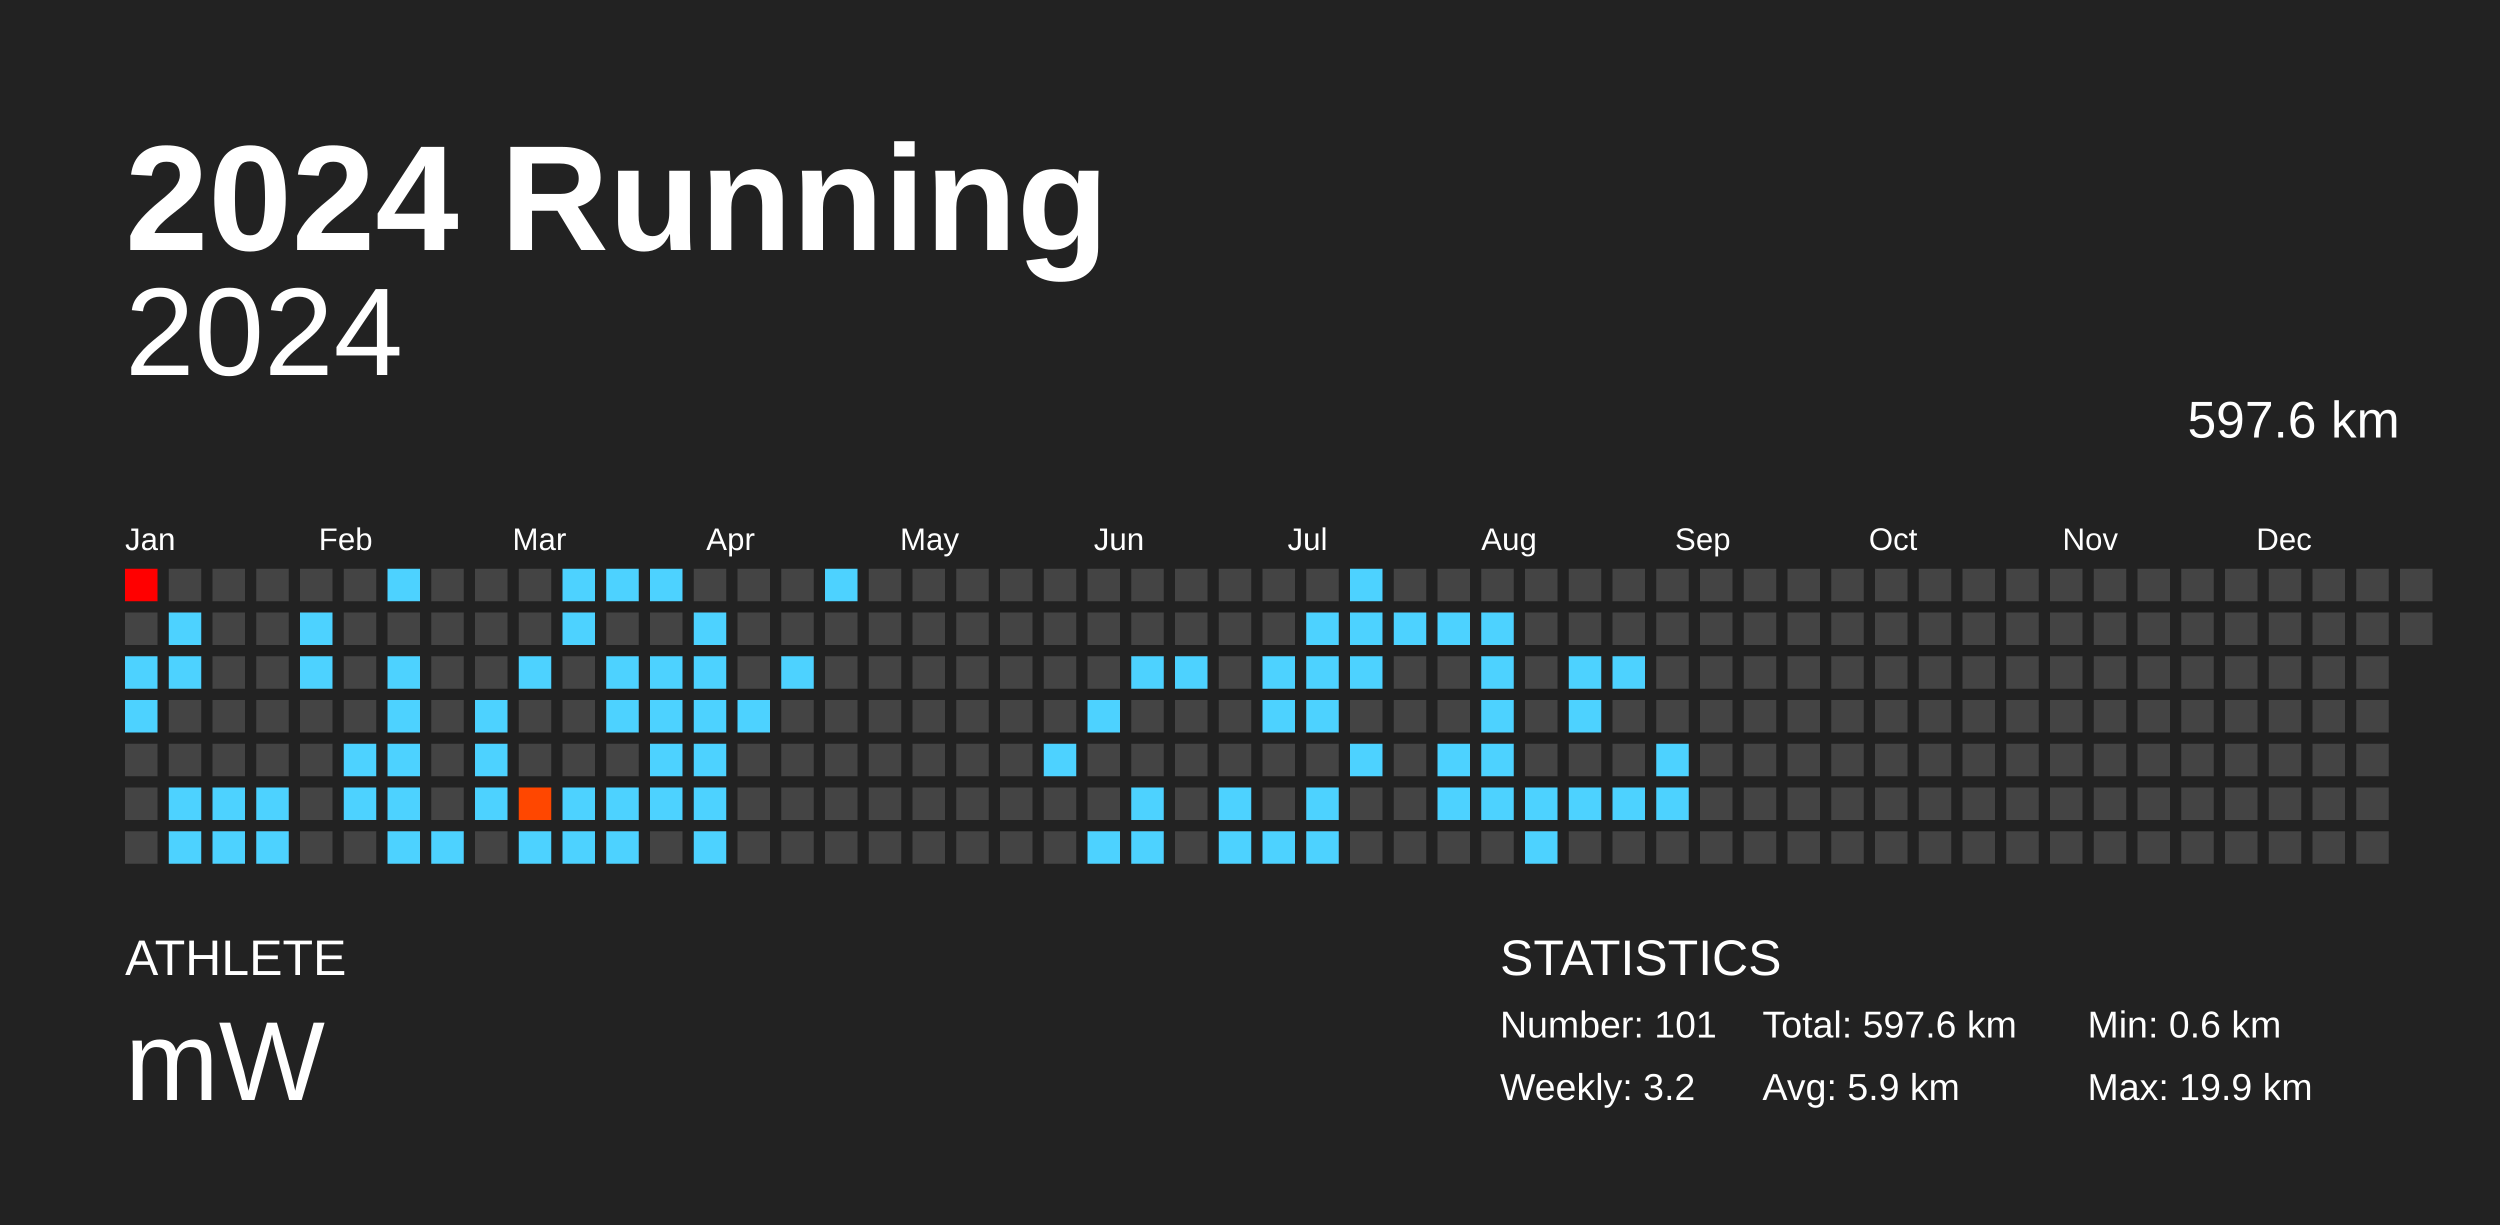
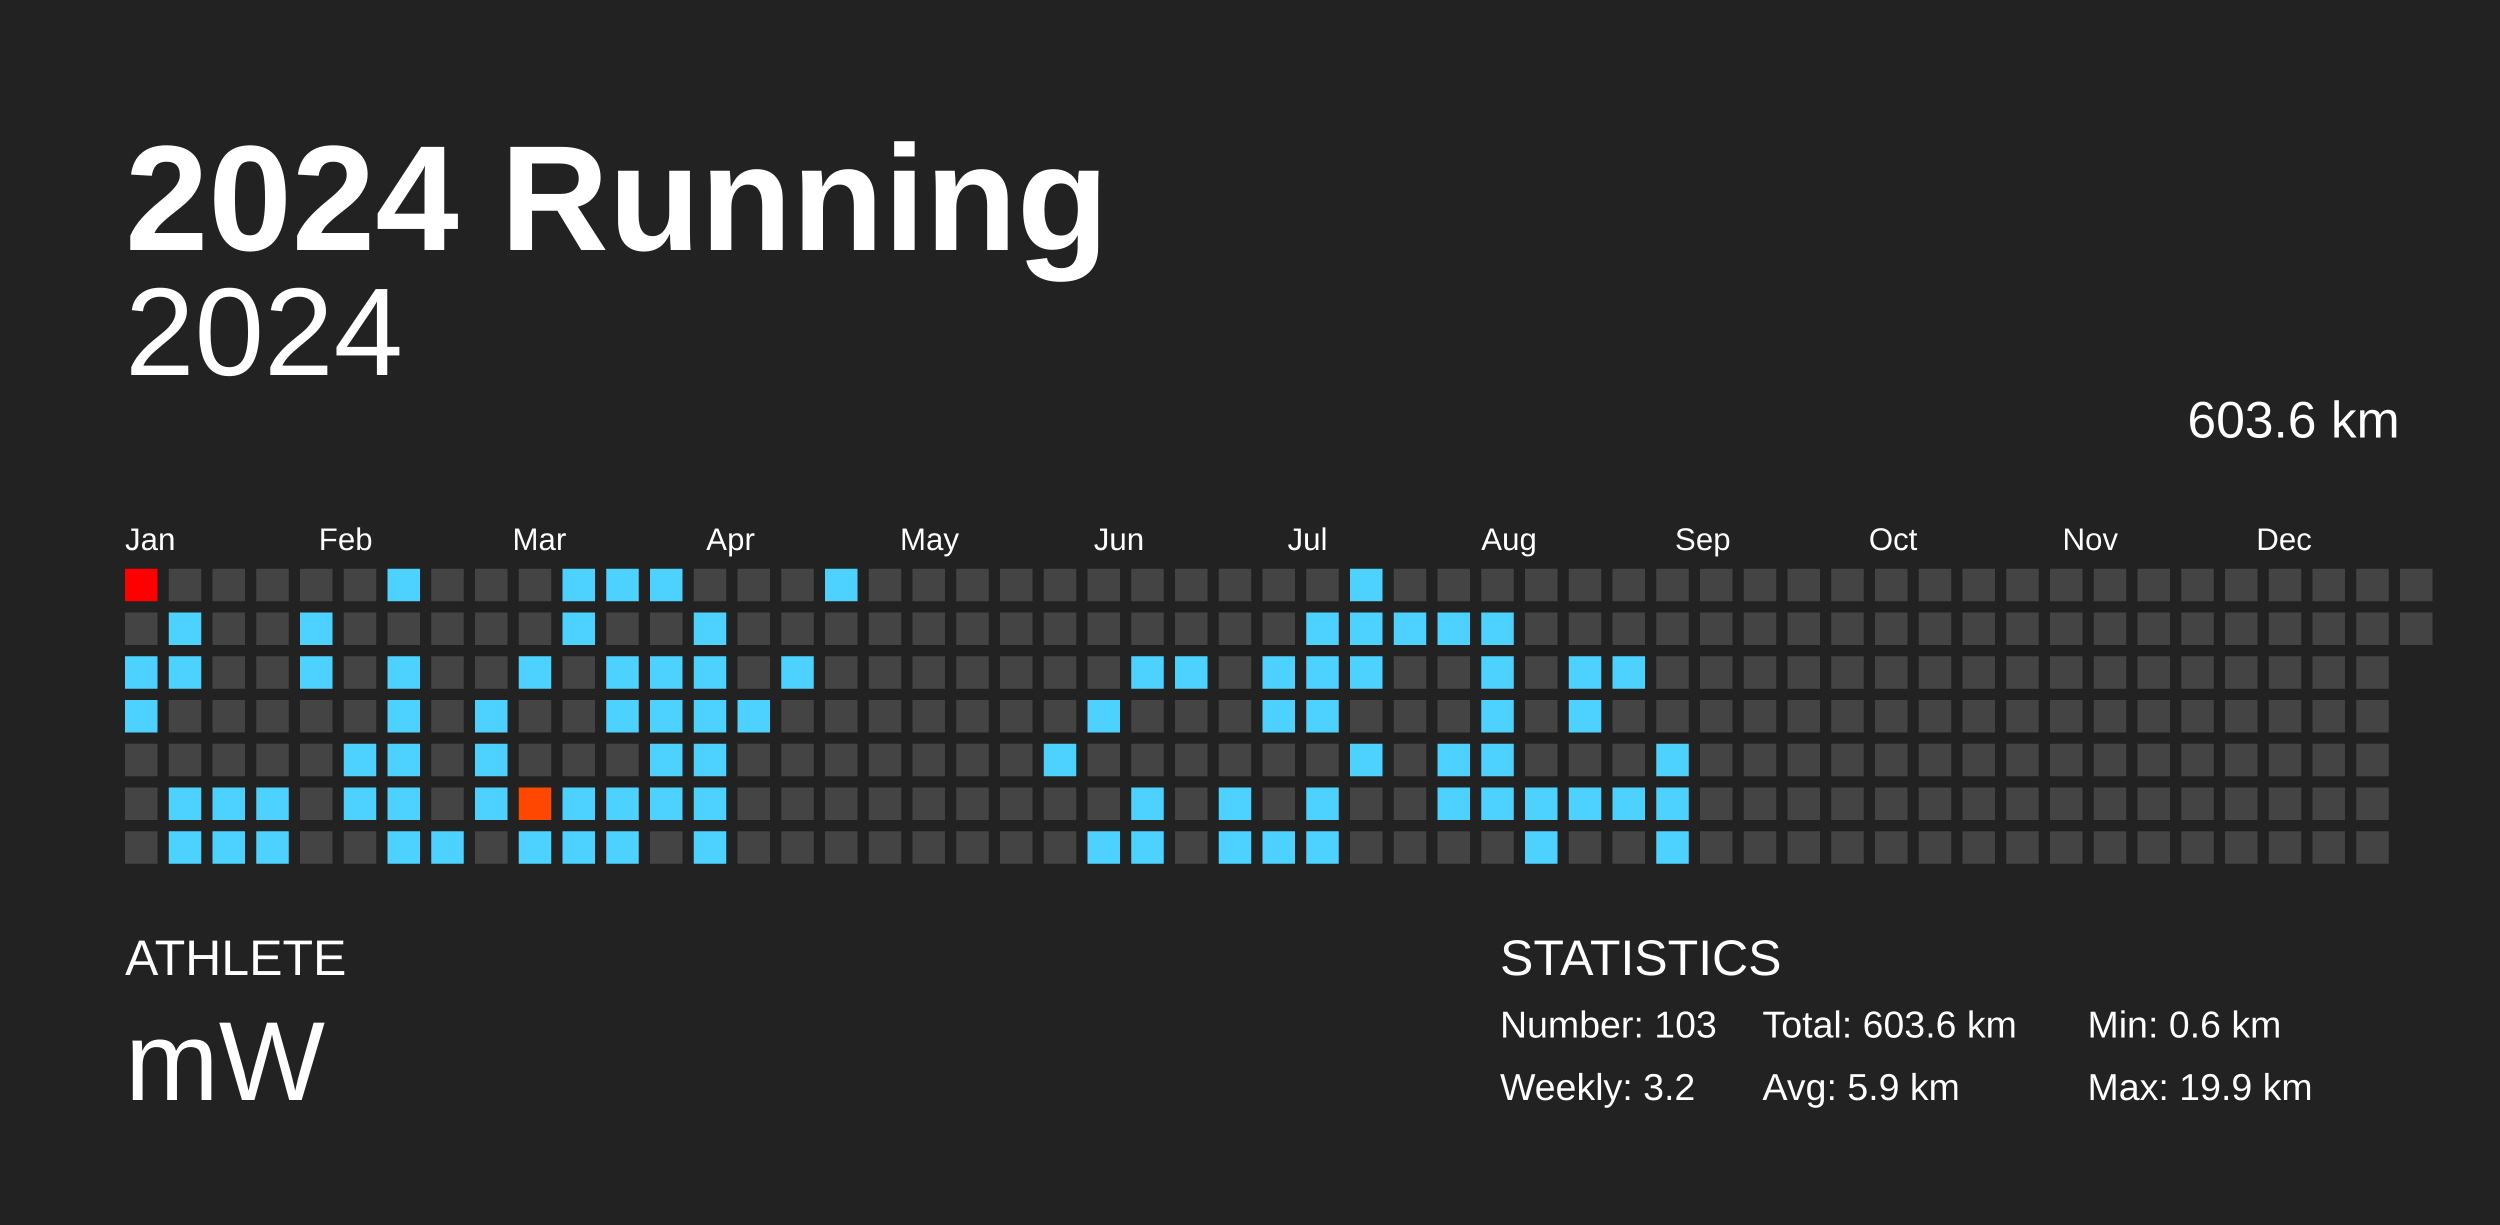
<svg xmlns="http://www.w3.org/2000/svg" baseProfile="full" height="98mm" version="1.1" viewBox="0,0,200,98" width="200mm">
  <defs />
  <rect fill="#222222" height="98" width="200" x="0" y="0" />
  <text fill="#FFFFFF" style="font-size:12px; font-family:Arial; font-weight:bold;" x="10" y="20">2024 Running</text>
  <text fill="#FFFFFF" style="font-size:4px; font-family:Arial" x="10" y="78">ATHLETE</text>
  <text fill="#FFFFFF" style="font-size:9px; font-family:Arial" x="10" y="88">mW</text>
  <text fill="#FFFFFF" style="font-size:4px; font-family:Arial" x="120" y="78">STATISTICS</text>
-   <text fill="#FFFFFF" style="font-size:3px; font-family:Arial" x="120" y="83">Number: 101</text>
+   <text fill="#FFFFFF" style="font-size:3px; font-family:Arial" x="120" y="83">Number: 103</text>
  <text fill="#FFFFFF" style="font-size:3px; font-family:Arial" x="120" y="88">Weekly: 3.2</text>
-   <text fill="#FFFFFF" style="font-size:3px; font-family:Arial" x="141" y="83">Total: 597.6 km</text>
+   <text fill="#FFFFFF" style="font-size:3px; font-family:Arial" x="141" y="83">Total: 603.6 km</text>
  <text fill="#FFFFFF" style="font-size:3px; font-family:Arial" x="141" y="88">Avg: 5.9 km</text>
  <text fill="#FFFFFF" style="font-size:3px; font-family:Arial" x="167" y="83">Min: 0.6 km</text>
  <text fill="#FFFFFF" style="font-size:3px; font-family:Arial" x="167" y="88">Max: 19.9 km</text>
  <text alignment-baseline="hanging" fill="#FFFFFF" style="font-size:10.0px; font-family:Arial;" x="10" y="30">2024</text>
-   <text alignment-baseline="hanging" fill="#FFFFFF" style="font-size:4.125px; font-family:Arial;" x="175" y="35">597.6 km</text>
+   <text alignment-baseline="hanging" fill="#FFFFFF" style="font-size:4.125px; font-family:Arial;" x="175" y="35">603.6 km</text>
  <text fill="#FFFFFF" style="font-size:2.5px; font-family:Arial" x="10.0" y="44">Jan</text>
  <text fill="#FFFFFF" style="font-size:2.5px; font-family:Arial" x="25.5" y="44">Feb</text>
  <text fill="#FFFFFF" style="font-size:2.5px; font-family:Arial" x="41.0" y="44">Mar</text>
  <text fill="#FFFFFF" style="font-size:2.5px; font-family:Arial" x="56.5" y="44">Apr</text>
  <text fill="#FFFFFF" style="font-size:2.5px; font-family:Arial" x="72.0" y="44">May</text>
  <text fill="#FFFFFF" style="font-size:2.5px; font-family:Arial" x="87.5" y="44">Jun</text>
  <text fill="#FFFFFF" style="font-size:2.5px; font-family:Arial" x="103.0" y="44">Jul</text>
  <text fill="#FFFFFF" style="font-size:2.5px; font-family:Arial" x="118.5" y="44">Aug</text>
  <text fill="#FFFFFF" style="font-size:2.5px; font-family:Arial" x="134.0" y="44">Sep</text>
  <text fill="#FFFFFF" style="font-size:2.5px; font-family:Arial" x="149.5" y="44">Oct</text>
  <text fill="#FFFFFF" style="font-size:2.5px; font-family:Arial" x="165.0" y="44">Nov</text>
  <text fill="#FFFFFF" style="font-size:2.5px; font-family:Arial" x="180.5" y="44">Dec</text>
  <rect fill="red" height="2.6" width="2.6" x="10.0" y="45.5" />
  <rect fill="#444444" height="2.6" width="2.6" x="10.0" y="49.0" />
  <rect fill="#4dd2ff" height="2.6" width="2.6" x="10.0" y="52.5" />
  <rect fill="#4dd2ff" height="2.6" width="2.6" x="10.0" y="56.0" />
  <rect fill="#444444" height="2.6" width="2.6" x="10.0" y="59.5" />
  <rect fill="#444444" height="2.6" width="2.6" x="10.0" y="63.0" />
  <rect fill="#444444" height="2.6" width="2.6" x="10.0" y="66.5" />
  <rect fill="#444444" height="2.6" width="2.6" x="13.5" y="45.5" />
  <rect fill="#4dd2ff" height="2.6" width="2.6" x="13.5" y="49.0" />
  <rect fill="#4dd2ff" height="2.6" width="2.6" x="13.5" y="52.5" />
  <rect fill="#444444" height="2.6" width="2.6" x="13.5" y="56.0" />
  <rect fill="#444444" height="2.6" width="2.6" x="13.5" y="59.5" />
  <rect fill="#4dd2ff" height="2.6" width="2.6" x="13.5" y="63.0" />
  <rect fill="#4dd2ff" height="2.6" width="2.6" x="13.5" y="66.5" />
  <rect fill="#444444" height="2.6" width="2.6" x="17.0" y="45.5" />
  <rect fill="#444444" height="2.6" width="2.6" x="17.0" y="49.0" />
  <rect fill="#444444" height="2.6" width="2.6" x="17.0" y="52.5" />
  <rect fill="#444444" height="2.6" width="2.6" x="17.0" y="56.0" />
  <rect fill="#444444" height="2.6" width="2.6" x="17.0" y="59.5" />
  <rect fill="#4dd2ff" height="2.6" width="2.6" x="17.0" y="63.0" />
  <rect fill="#4dd2ff" height="2.6" width="2.6" x="17.0" y="66.5" />
  <rect fill="#444444" height="2.6" width="2.6" x="20.5" y="45.5" />
  <rect fill="#444444" height="2.6" width="2.6" x="20.5" y="49.0" />
  <rect fill="#444444" height="2.6" width="2.6" x="20.5" y="52.5" />
  <rect fill="#444444" height="2.6" width="2.6" x="20.5" y="56.0" />
  <rect fill="#444444" height="2.6" width="2.6" x="20.5" y="59.5" />
  <rect fill="#4dd2ff" height="2.6" width="2.6" x="20.5" y="63.0" />
  <rect fill="#4dd2ff" height="2.6" width="2.6" x="20.5" y="66.5" />
  <rect fill="#444444" height="2.6" width="2.6" x="24.0" y="45.5" />
  <rect fill="#4dd2ff" height="2.6" width="2.6" x="24.0" y="49.0" />
  <rect fill="#4dd2ff" height="2.6" width="2.6" x="24.0" y="52.5" />
  <rect fill="#444444" height="2.6" width="2.6" x="24.0" y="56.0" />
  <rect fill="#444444" height="2.6" width="2.6" x="24.0" y="59.5" />
  <rect fill="#444444" height="2.6" width="2.6" x="24.0" y="63.0" />
  <rect fill="#444444" height="2.6" width="2.6" x="24.0" y="66.5" />
  <rect fill="#444444" height="2.6" width="2.6" x="27.5" y="45.5" />
  <rect fill="#444444" height="2.6" width="2.6" x="27.5" y="49.0" />
  <rect fill="#444444" height="2.6" width="2.6" x="27.5" y="52.5" />
  <rect fill="#444444" height="2.6" width="2.6" x="27.5" y="56.0" />
  <rect fill="#4dd2ff" height="2.6" width="2.6" x="27.5" y="59.5" />
  <rect fill="#4dd2ff" height="2.6" width="2.6" x="27.5" y="63.0" />
  <rect fill="#444444" height="2.6" width="2.6" x="27.5" y="66.5" />
  <rect fill="#4dd2ff" height="2.6" width="2.6" x="31.0" y="45.5" />
  <rect fill="#444444" height="2.6" width="2.6" x="31.0" y="49.0" />
  <rect fill="#4dd2ff" height="2.6" width="2.6" x="31.0" y="52.5" />
  <rect fill="#4dd2ff" height="2.6" width="2.6" x="31.0" y="56.0" />
  <rect fill="#4dd2ff" height="2.6" width="2.6" x="31.0" y="59.5" />
  <rect fill="#4dd2ff" height="2.6" width="2.6" x="31.0" y="63.0" />
  <rect fill="#4dd2ff" height="2.6" width="2.6" x="31.0" y="66.5" />
  <rect fill="#444444" height="2.6" width="2.6" x="34.5" y="45.5" />
  <rect fill="#444444" height="2.6" width="2.6" x="34.5" y="49.0" />
  <rect fill="#444444" height="2.6" width="2.6" x="34.5" y="52.5" />
  <rect fill="#444444" height="2.6" width="2.6" x="34.5" y="56.0" />
  <rect fill="#444444" height="2.6" width="2.6" x="34.5" y="59.5" />
  <rect fill="#444444" height="2.6" width="2.6" x="34.5" y="63.0" />
  <rect fill="#4dd2ff" height="2.6" width="2.6" x="34.5" y="66.5" />
  <rect fill="#444444" height="2.6" width="2.6" x="38.0" y="45.5" />
  <rect fill="#444444" height="2.6" width="2.6" x="38.0" y="49.0" />
  <rect fill="#444444" height="2.6" width="2.6" x="38.0" y="52.5" />
  <rect fill="#4dd2ff" height="2.6" width="2.6" x="38.0" y="56.0" />
  <rect fill="#4dd2ff" height="2.6" width="2.6" x="38.0" y="59.5" />
  <rect fill="#4dd2ff" height="2.6" width="2.6" x="38.0" y="63.0" />
  <rect fill="#444444" height="2.6" width="2.6" x="38.0" y="66.5" />
  <rect fill="#444444" height="2.6" width="2.6" x="41.5" y="45.5" />
  <rect fill="#444444" height="2.6" width="2.6" x="41.5" y="49.0" />
  <rect fill="#4dd2ff" height="2.6" width="2.6" x="41.5" y="52.5" />
  <rect fill="#444444" height="2.6" width="2.6" x="41.5" y="56.0" />
  <rect fill="#444444" height="2.6" width="2.6" x="41.5" y="59.5" />
  <rect fill="#ff4700" height="2.6" width="2.6" x="41.5" y="63.0" />
  <rect fill="#4dd2ff" height="2.6" width="2.6" x="41.5" y="66.5" />
  <rect fill="#4dd2ff" height="2.6" width="2.6" x="45.0" y="45.5" />
  <rect fill="#4dd2ff" height="2.6" width="2.6" x="45.0" y="49.0" />
  <rect fill="#444444" height="2.6" width="2.6" x="45.0" y="52.5" />
  <rect fill="#444444" height="2.6" width="2.6" x="45.0" y="56.0" />
  <rect fill="#444444" height="2.6" width="2.6" x="45.0" y="59.5" />
  <rect fill="#4dd2ff" height="2.6" width="2.6" x="45.0" y="63.0" />
  <rect fill="#4dd2ff" height="2.6" width="2.6" x="45.0" y="66.5" />
  <rect fill="#4dd2ff" height="2.6" width="2.6" x="48.5" y="45.5" />
  <rect fill="#444444" height="2.6" width="2.6" x="48.5" y="49.0" />
  <rect fill="#4dd2ff" height="2.6" width="2.6" x="48.5" y="52.5" />
  <rect fill="#4dd2ff" height="2.6" width="2.6" x="48.5" y="56.0" />
  <rect fill="#444444" height="2.6" width="2.6" x="48.5" y="59.5" />
  <rect fill="#4dd2ff" height="2.6" width="2.6" x="48.5" y="63.0" />
  <rect fill="#4dd2ff" height="2.6" width="2.6" x="48.5" y="66.5" />
  <rect fill="#4dd2ff" height="2.6" width="2.6" x="52.0" y="45.5" />
  <rect fill="#444444" height="2.6" width="2.6" x="52.0" y="49.0" />
  <rect fill="#4dd2ff" height="2.6" width="2.6" x="52.0" y="52.5" />
  <rect fill="#4dd2ff" height="2.6" width="2.6" x="52.0" y="56.0" />
  <rect fill="#4dd2ff" height="2.6" width="2.6" x="52.0" y="59.5" />
  <rect fill="#4dd2ff" height="2.6" width="2.6" x="52.0" y="63.0" />
  <rect fill="#444444" height="2.6" width="2.6" x="52.0" y="66.5" />
  <rect fill="#444444" height="2.6" width="2.6" x="55.5" y="45.5" />
  <rect fill="#4dd2ff" height="2.6" width="2.6" x="55.5" y="49.0" />
  <rect fill="#4dd2ff" height="2.6" width="2.6" x="55.5" y="52.5" />
  <rect fill="#4dd2ff" height="2.6" width="2.6" x="55.5" y="56.0" />
  <rect fill="#4dd2ff" height="2.6" width="2.6" x="55.5" y="59.5" />
  <rect fill="#4dd2ff" height="2.6" width="2.6" x="55.5" y="63.0" />
  <rect fill="#4dd2ff" height="2.6" width="2.6" x="55.5" y="66.5" />
  <rect fill="#444444" height="2.6" width="2.6" x="59.0" y="45.5" />
  <rect fill="#444444" height="2.6" width="2.6" x="59.0" y="49.0" />
  <rect fill="#444444" height="2.6" width="2.6" x="59.0" y="52.5" />
  <rect fill="#4dd2ff" height="2.6" width="2.6" x="59.0" y="56.0" />
  <rect fill="#444444" height="2.6" width="2.6" x="59.0" y="59.5" />
  <rect fill="#444444" height="2.6" width="2.6" x="59.0" y="63.0" />
  <rect fill="#444444" height="2.6" width="2.6" x="59.0" y="66.5" />
  <rect fill="#444444" height="2.6" width="2.6" x="62.5" y="45.5" />
  <rect fill="#444444" height="2.6" width="2.6" x="62.5" y="49.0" />
  <rect fill="#4dd2ff" height="2.6" width="2.6" x="62.5" y="52.5" />
  <rect fill="#444444" height="2.6" width="2.6" x="62.5" y="56.0" />
  <rect fill="#444444" height="2.6" width="2.6" x="62.5" y="59.5" />
  <rect fill="#444444" height="2.6" width="2.6" x="62.5" y="63.0" />
  <rect fill="#444444" height="2.6" width="2.6" x="62.5" y="66.5" />
  <rect fill="#4dd2ff" height="2.6" width="2.6" x="66.0" y="45.5" />
  <rect fill="#444444" height="2.6" width="2.6" x="66.0" y="49.0" />
  <rect fill="#444444" height="2.6" width="2.6" x="66.0" y="52.5" />
  <rect fill="#444444" height="2.6" width="2.6" x="66.0" y="56.0" />
  <rect fill="#444444" height="2.6" width="2.6" x="66.0" y="59.5" />
  <rect fill="#444444" height="2.6" width="2.6" x="66.0" y="63.0" />
  <rect fill="#444444" height="2.6" width="2.6" x="66.0" y="66.5" />
  <rect fill="#444444" height="2.6" width="2.6" x="69.5" y="45.5" />
  <rect fill="#444444" height="2.6" width="2.6" x="69.5" y="49.0" />
  <rect fill="#444444" height="2.6" width="2.6" x="69.5" y="52.5" />
  <rect fill="#444444" height="2.6" width="2.6" x="69.5" y="56.0" />
  <rect fill="#444444" height="2.6" width="2.6" x="69.5" y="59.5" />
  <rect fill="#444444" height="2.6" width="2.6" x="69.5" y="63.0" />
  <rect fill="#444444" height="2.6" width="2.6" x="69.5" y="66.5" />
  <rect fill="#444444" height="2.6" width="2.6" x="73.0" y="45.5" />
  <rect fill="#444444" height="2.6" width="2.6" x="73.0" y="49.0" />
  <rect fill="#444444" height="2.6" width="2.6" x="73.0" y="52.5" />
  <rect fill="#444444" height="2.6" width="2.6" x="73.0" y="56.0" />
  <rect fill="#444444" height="2.6" width="2.6" x="73.0" y="59.5" />
  <rect fill="#444444" height="2.6" width="2.6" x="73.0" y="63.0" />
  <rect fill="#444444" height="2.6" width="2.6" x="73.0" y="66.5" />
  <rect fill="#444444" height="2.6" width="2.6" x="76.5" y="45.5" />
  <rect fill="#444444" height="2.6" width="2.6" x="76.5" y="49.0" />
  <rect fill="#444444" height="2.6" width="2.6" x="76.5" y="52.5" />
  <rect fill="#444444" height="2.6" width="2.6" x="76.5" y="56.0" />
  <rect fill="#444444" height="2.6" width="2.6" x="76.5" y="59.5" />
  <rect fill="#444444" height="2.6" width="2.6" x="76.5" y="63.0" />
  <rect fill="#444444" height="2.6" width="2.6" x="76.5" y="66.5" />
  <rect fill="#444444" height="2.6" width="2.6" x="80.0" y="45.5" />
  <rect fill="#444444" height="2.6" width="2.6" x="80.0" y="49.0" />
  <rect fill="#444444" height="2.6" width="2.6" x="80.0" y="52.5" />
  <rect fill="#444444" height="2.6" width="2.6" x="80.0" y="56.0" />
  <rect fill="#444444" height="2.6" width="2.6" x="80.0" y="59.5" />
  <rect fill="#444444" height="2.6" width="2.6" x="80.0" y="63.0" />
  <rect fill="#444444" height="2.6" width="2.6" x="80.0" y="66.5" />
  <rect fill="#444444" height="2.6" width="2.6" x="83.5" y="45.5" />
  <rect fill="#444444" height="2.6" width="2.6" x="83.5" y="49.0" />
  <rect fill="#444444" height="2.6" width="2.6" x="83.5" y="52.5" />
  <rect fill="#444444" height="2.6" width="2.6" x="83.5" y="56.0" />
  <rect fill="#4dd2ff" height="2.6" width="2.6" x="83.5" y="59.5" />
  <rect fill="#444444" height="2.6" width="2.6" x="83.5" y="63.0" />
  <rect fill="#444444" height="2.6" width="2.6" x="83.5" y="66.5" />
  <rect fill="#444444" height="2.6" width="2.6" x="87.0" y="45.5" />
  <rect fill="#444444" height="2.6" width="2.6" x="87.0" y="49.0" />
  <rect fill="#444444" height="2.6" width="2.6" x="87.0" y="52.5" />
  <rect fill="#4dd2ff" height="2.6" width="2.6" x="87.0" y="56.0" />
  <rect fill="#444444" height="2.6" width="2.6" x="87.0" y="59.5" />
  <rect fill="#444444" height="2.6" width="2.6" x="87.0" y="63.0" />
  <rect fill="#4dd2ff" height="2.6" width="2.6" x="87.0" y="66.5" />
  <rect fill="#444444" height="2.6" width="2.6" x="90.5" y="45.5" />
  <rect fill="#444444" height="2.6" width="2.6" x="90.5" y="49.0" />
  <rect fill="#4dd2ff" height="2.6" width="2.6" x="90.5" y="52.5" />
  <rect fill="#444444" height="2.6" width="2.6" x="90.5" y="56.0" />
  <rect fill="#444444" height="2.6" width="2.6" x="90.5" y="59.5" />
  <rect fill="#4dd2ff" height="2.6" width="2.6" x="90.5" y="63.0" />
  <rect fill="#4dd2ff" height="2.6" width="2.6" x="90.5" y="66.5" />
  <rect fill="#444444" height="2.6" width="2.6" x="94.0" y="45.5" />
  <rect fill="#444444" height="2.6" width="2.6" x="94.0" y="49.0" />
  <rect fill="#4dd2ff" height="2.6" width="2.6" x="94.0" y="52.5" />
  <rect fill="#444444" height="2.6" width="2.6" x="94.0" y="56.0" />
  <rect fill="#444444" height="2.6" width="2.6" x="94.0" y="59.5" />
  <rect fill="#444444" height="2.6" width="2.6" x="94.0" y="63.0" />
  <rect fill="#444444" height="2.6" width="2.6" x="94.0" y="66.5" />
  <rect fill="#444444" height="2.6" width="2.6" x="97.5" y="45.5" />
  <rect fill="#444444" height="2.6" width="2.6" x="97.5" y="49.0" />
  <rect fill="#444444" height="2.6" width="2.6" x="97.5" y="52.5" />
  <rect fill="#444444" height="2.6" width="2.6" x="97.5" y="56.0" />
  <rect fill="#444444" height="2.6" width="2.6" x="97.5" y="59.5" />
  <rect fill="#4dd2ff" height="2.6" width="2.6" x="97.5" y="63.0" />
  <rect fill="#4dd2ff" height="2.6" width="2.6" x="97.5" y="66.5" />
  <rect fill="#444444" height="2.6" width="2.6" x="101.0" y="45.5" />
  <rect fill="#444444" height="2.6" width="2.6" x="101.0" y="49.0" />
  <rect fill="#4dd2ff" height="2.6" width="2.6" x="101.0" y="52.5" />
  <rect fill="#4dd2ff" height="2.6" width="2.6" x="101.0" y="56.0" />
  <rect fill="#444444" height="2.6" width="2.6" x="101.0" y="59.5" />
  <rect fill="#444444" height="2.6" width="2.6" x="101.0" y="63.0" />
  <rect fill="#4dd2ff" height="2.6" width="2.6" x="101.0" y="66.5" />
  <rect fill="#444444" height="2.6" width="2.6" x="104.5" y="45.5" />
  <rect fill="#4dd2ff" height="2.6" width="2.6" x="104.5" y="49.0" />
  <rect fill="#4dd2ff" height="2.6" width="2.6" x="104.5" y="52.5" />
  <rect fill="#4dd2ff" height="2.6" width="2.6" x="104.5" y="56.0" />
  <rect fill="#444444" height="2.6" width="2.6" x="104.5" y="59.5" />
  <rect fill="#4dd2ff" height="2.6" width="2.6" x="104.5" y="63.0" />
  <rect fill="#4dd2ff" height="2.6" width="2.6" x="104.5" y="66.5" />
  <rect fill="#4dd2ff" height="2.6" width="2.6" x="108.0" y="45.5" />
  <rect fill="#4dd2ff" height="2.6" width="2.6" x="108.0" y="49.0" />
  <rect fill="#4dd2ff" height="2.6" width="2.6" x="108.0" y="52.5" />
  <rect fill="#444444" height="2.6" width="2.6" x="108.0" y="56.0" />
  <rect fill="#4dd2ff" height="2.6" width="2.6" x="108.0" y="59.5" />
  <rect fill="#444444" height="2.6" width="2.6" x="108.0" y="63.0" />
  <rect fill="#444444" height="2.6" width="2.6" x="108.0" y="66.5" />
  <rect fill="#444444" height="2.6" width="2.6" x="111.5" y="45.5" />
  <rect fill="#4dd2ff" height="2.6" width="2.6" x="111.5" y="49.0" />
  <rect fill="#444444" height="2.6" width="2.6" x="111.5" y="52.5" />
  <rect fill="#444444" height="2.6" width="2.6" x="111.5" y="56.0" />
  <rect fill="#444444" height="2.6" width="2.6" x="111.5" y="59.5" />
  <rect fill="#444444" height="2.6" width="2.6" x="111.5" y="63.0" />
  <rect fill="#444444" height="2.6" width="2.6" x="111.5" y="66.5" />
  <rect fill="#444444" height="2.6" width="2.6" x="115.0" y="45.5" />
  <rect fill="#4dd2ff" height="2.6" width="2.6" x="115.0" y="49.0" />
  <rect fill="#444444" height="2.6" width="2.6" x="115.0" y="52.5" />
  <rect fill="#444444" height="2.6" width="2.6" x="115.0" y="56.0" />
  <rect fill="#4dd2ff" height="2.6" width="2.6" x="115.0" y="59.5" />
  <rect fill="#4dd2ff" height="2.6" width="2.6" x="115.0" y="63.0" />
  <rect fill="#444444" height="2.6" width="2.6" x="115.0" y="66.5" />
  <rect fill="#444444" height="2.6" width="2.6" x="118.5" y="45.5" />
  <rect fill="#4dd2ff" height="2.6" width="2.6" x="118.5" y="49.0" />
  <rect fill="#4dd2ff" height="2.6" width="2.6" x="118.5" y="52.5" />
  <rect fill="#4dd2ff" height="2.6" width="2.6" x="118.5" y="56.0" />
  <rect fill="#4dd2ff" height="2.6" width="2.6" x="118.5" y="59.5" />
  <rect fill="#4dd2ff" height="2.6" width="2.6" x="118.5" y="63.0" />
  <rect fill="#444444" height="2.6" width="2.6" x="118.5" y="66.5" />
  <rect fill="#444444" height="2.6" width="2.6" x="122.0" y="45.5" />
  <rect fill="#444444" height="2.6" width="2.6" x="122.0" y="49.0" />
  <rect fill="#444444" height="2.6" width="2.6" x="122.0" y="52.5" />
  <rect fill="#444444" height="2.6" width="2.6" x="122.0" y="56.0" />
  <rect fill="#444444" height="2.6" width="2.6" x="122.0" y="59.5" />
  <rect fill="#4dd2ff" height="2.6" width="2.6" x="122.0" y="63.0" />
  <rect fill="#4dd2ff" height="2.6" width="2.6" x="122.0" y="66.5" />
  <rect fill="#444444" height="2.6" width="2.6" x="125.5" y="45.5" />
  <rect fill="#444444" height="2.6" width="2.6" x="125.5" y="49.0" />
  <rect fill="#4dd2ff" height="2.6" width="2.6" x="125.5" y="52.5" />
  <rect fill="#4dd2ff" height="2.6" width="2.6" x="125.5" y="56.0" />
  <rect fill="#444444" height="2.6" width="2.6" x="125.5" y="59.5" />
  <rect fill="#4dd2ff" height="2.6" width="2.6" x="125.5" y="63.0" />
  <rect fill="#444444" height="2.6" width="2.6" x="125.5" y="66.5" />
  <rect fill="#444444" height="2.6" width="2.6" x="129.0" y="45.5" />
  <rect fill="#444444" height="2.6" width="2.6" x="129.0" y="49.0" />
  <rect fill="#4dd2ff" height="2.6" width="2.6" x="129.0" y="52.5" />
  <rect fill="#444444" height="2.6" width="2.6" x="129.0" y="56.0" />
  <rect fill="#444444" height="2.6" width="2.6" x="129.0" y="59.5" />
  <rect fill="#4dd2ff" height="2.6" width="2.6" x="129.0" y="63.0" />
  <rect fill="#444444" height="2.6" width="2.6" x="129.0" y="66.5" />
  <rect fill="#444444" height="2.6" width="2.6" x="132.5" y="45.5" />
  <rect fill="#444444" height="2.6" width="2.6" x="132.5" y="49.0" />
  <rect fill="#444444" height="2.6" width="2.6" x="132.5" y="52.5" />
  <rect fill="#444444" height="2.6" width="2.6" x="132.5" y="56.0" />
  <rect fill="#4dd2ff" height="2.6" width="2.6" x="132.5" y="59.5" />
  <rect fill="#4dd2ff" height="2.6" width="2.6" x="132.5" y="63.0" />
-   <rect fill="#444444" height="2.6" width="2.6" x="132.5" y="66.5" />
+   <rect fill="#4dd2ff" height="2.6" width="2.6" x="132.5" y="66.5" />
  <rect fill="#444444" height="2.6" width="2.6" x="136.0" y="45.5" />
  <rect fill="#444444" height="2.6" width="2.6" x="136.0" y="49.0" />
  <rect fill="#444444" height="2.6" width="2.6" x="136.0" y="52.5" />
  <rect fill="#444444" height="2.6" width="2.6" x="136.0" y="56.0" />
  <rect fill="#444444" height="2.6" width="2.6" x="136.0" y="59.5" />
  <rect fill="#444444" height="2.6" width="2.6" x="136.0" y="63.0" />
  <rect fill="#444444" height="2.6" width="2.6" x="136.0" y="66.5" />
  <rect fill="#444444" height="2.6" width="2.6" x="139.5" y="45.5" />
  <rect fill="#444444" height="2.6" width="2.6" x="139.5" y="49.0" />
  <rect fill="#444444" height="2.6" width="2.6" x="139.5" y="52.5" />
  <rect fill="#444444" height="2.6" width="2.6" x="139.5" y="56.0" />
  <rect fill="#444444" height="2.6" width="2.6" x="139.5" y="59.5" />
  <rect fill="#444444" height="2.6" width="2.6" x="139.5" y="63.0" />
  <rect fill="#444444" height="2.6" width="2.6" x="139.5" y="66.5" />
  <rect fill="#444444" height="2.6" width="2.6" x="143.0" y="45.5" />
  <rect fill="#444444" height="2.6" width="2.6" x="143.0" y="49.0" />
  <rect fill="#444444" height="2.6" width="2.6" x="143.0" y="52.5" />
  <rect fill="#444444" height="2.6" width="2.6" x="143.0" y="56.0" />
  <rect fill="#444444" height="2.6" width="2.6" x="143.0" y="59.5" />
  <rect fill="#444444" height="2.6" width="2.6" x="143.0" y="63.0" />
  <rect fill="#444444" height="2.6" width="2.6" x="143.0" y="66.5" />
  <rect fill="#444444" height="2.6" width="2.6" x="146.5" y="45.5" />
  <rect fill="#444444" height="2.6" width="2.6" x="146.5" y="49.0" />
  <rect fill="#444444" height="2.6" width="2.6" x="146.5" y="52.5" />
  <rect fill="#444444" height="2.6" width="2.6" x="146.5" y="56.0" />
  <rect fill="#444444" height="2.6" width="2.6" x="146.5" y="59.5" />
  <rect fill="#444444" height="2.6" width="2.6" x="146.5" y="63.0" />
  <rect fill="#444444" height="2.6" width="2.6" x="146.5" y="66.5" />
  <rect fill="#444444" height="2.6" width="2.6" x="150.0" y="45.5" />
  <rect fill="#444444" height="2.6" width="2.6" x="150.0" y="49.0" />
  <rect fill="#444444" height="2.6" width="2.6" x="150.0" y="52.5" />
  <rect fill="#444444" height="2.6" width="2.6" x="150.0" y="56.0" />
  <rect fill="#444444" height="2.6" width="2.6" x="150.0" y="59.5" />
  <rect fill="#444444" height="2.6" width="2.6" x="150.0" y="63.0" />
  <rect fill="#444444" height="2.6" width="2.6" x="150.0" y="66.5" />
  <rect fill="#444444" height="2.6" width="2.6" x="153.5" y="45.5" />
  <rect fill="#444444" height="2.6" width="2.6" x="153.5" y="49.0" />
  <rect fill="#444444" height="2.6" width="2.6" x="153.5" y="52.5" />
  <rect fill="#444444" height="2.6" width="2.6" x="153.5" y="56.0" />
  <rect fill="#444444" height="2.6" width="2.6" x="153.5" y="59.5" />
  <rect fill="#444444" height="2.6" width="2.6" x="153.5" y="63.0" />
  <rect fill="#444444" height="2.6" width="2.6" x="153.5" y="66.5" />
  <rect fill="#444444" height="2.6" width="2.6" x="157.0" y="45.5" />
  <rect fill="#444444" height="2.6" width="2.6" x="157.0" y="49.0" />
  <rect fill="#444444" height="2.6" width="2.6" x="157.0" y="52.5" />
  <rect fill="#444444" height="2.6" width="2.6" x="157.0" y="56.0" />
  <rect fill="#444444" height="2.6" width="2.6" x="157.0" y="59.5" />
  <rect fill="#444444" height="2.6" width="2.6" x="157.0" y="63.0" />
  <rect fill="#444444" height="2.6" width="2.6" x="157.0" y="66.5" />
  <rect fill="#444444" height="2.6" width="2.6" x="160.5" y="45.5" />
  <rect fill="#444444" height="2.6" width="2.6" x="160.5" y="49.0" />
  <rect fill="#444444" height="2.6" width="2.6" x="160.5" y="52.5" />
  <rect fill="#444444" height="2.6" width="2.6" x="160.5" y="56.0" />
  <rect fill="#444444" height="2.6" width="2.6" x="160.5" y="59.5" />
  <rect fill="#444444" height="2.6" width="2.6" x="160.5" y="63.0" />
  <rect fill="#444444" height="2.6" width="2.6" x="160.5" y="66.5" />
  <rect fill="#444444" height="2.6" width="2.6" x="164.0" y="45.5" />
  <rect fill="#444444" height="2.6" width="2.6" x="164.0" y="49.0" />
  <rect fill="#444444" height="2.6" width="2.6" x="164.0" y="52.5" />
  <rect fill="#444444" height="2.6" width="2.6" x="164.0" y="56.0" />
  <rect fill="#444444" height="2.6" width="2.6" x="164.0" y="59.5" />
  <rect fill="#444444" height="2.6" width="2.6" x="164.0" y="63.0" />
  <rect fill="#444444" height="2.6" width="2.6" x="164.0" y="66.5" />
  <rect fill="#444444" height="2.6" width="2.6" x="167.5" y="45.5" />
  <rect fill="#444444" height="2.6" width="2.6" x="167.5" y="49.0" />
  <rect fill="#444444" height="2.6" width="2.6" x="167.5" y="52.5" />
  <rect fill="#444444" height="2.6" width="2.6" x="167.5" y="56.0" />
  <rect fill="#444444" height="2.6" width="2.6" x="167.5" y="59.5" />
  <rect fill="#444444" height="2.6" width="2.6" x="167.5" y="63.0" />
  <rect fill="#444444" height="2.6" width="2.6" x="167.5" y="66.5" />
  <rect fill="#444444" height="2.6" width="2.6" x="171.0" y="45.5" />
  <rect fill="#444444" height="2.6" width="2.6" x="171.0" y="49.0" />
  <rect fill="#444444" height="2.6" width="2.6" x="171.0" y="52.5" />
  <rect fill="#444444" height="2.6" width="2.6" x="171.0" y="56.0" />
  <rect fill="#444444" height="2.6" width="2.6" x="171.0" y="59.5" />
  <rect fill="#444444" height="2.6" width="2.6" x="171.0" y="63.0" />
  <rect fill="#444444" height="2.6" width="2.6" x="171.0" y="66.5" />
  <rect fill="#444444" height="2.6" width="2.6" x="174.5" y="45.5" />
  <rect fill="#444444" height="2.6" width="2.6" x="174.5" y="49.0" />
  <rect fill="#444444" height="2.6" width="2.6" x="174.5" y="52.5" />
  <rect fill="#444444" height="2.6" width="2.6" x="174.5" y="56.0" />
  <rect fill="#444444" height="2.6" width="2.6" x="174.5" y="59.5" />
  <rect fill="#444444" height="2.6" width="2.6" x="174.5" y="63.0" />
  <rect fill="#444444" height="2.6" width="2.6" x="174.5" y="66.5" />
  <rect fill="#444444" height="2.6" width="2.6" x="178.0" y="45.5" />
  <rect fill="#444444" height="2.6" width="2.6" x="178.0" y="49.0" />
  <rect fill="#444444" height="2.6" width="2.6" x="178.0" y="52.5" />
  <rect fill="#444444" height="2.6" width="2.6" x="178.0" y="56.0" />
  <rect fill="#444444" height="2.6" width="2.6" x="178.0" y="59.5" />
  <rect fill="#444444" height="2.6" width="2.6" x="178.0" y="63.0" />
  <rect fill="#444444" height="2.6" width="2.6" x="178.0" y="66.5" />
  <rect fill="#444444" height="2.6" width="2.6" x="181.5" y="45.5" />
  <rect fill="#444444" height="2.6" width="2.6" x="181.5" y="49.0" />
  <rect fill="#444444" height="2.6" width="2.6" x="181.5" y="52.5" />
  <rect fill="#444444" height="2.6" width="2.6" x="181.5" y="56.0" />
  <rect fill="#444444" height="2.6" width="2.6" x="181.5" y="59.5" />
  <rect fill="#444444" height="2.6" width="2.6" x="181.5" y="63.0" />
  <rect fill="#444444" height="2.6" width="2.6" x="181.5" y="66.5" />
  <rect fill="#444444" height="2.6" width="2.6" x="185.0" y="45.5" />
  <rect fill="#444444" height="2.6" width="2.6" x="185.0" y="49.0" />
  <rect fill="#444444" height="2.6" width="2.6" x="185.0" y="52.5" />
  <rect fill="#444444" height="2.6" width="2.6" x="185.0" y="56.0" />
  <rect fill="#444444" height="2.6" width="2.6" x="185.0" y="59.5" />
  <rect fill="#444444" height="2.6" width="2.6" x="185.0" y="63.0" />
  <rect fill="#444444" height="2.6" width="2.6" x="185.0" y="66.5" />
  <rect fill="#444444" height="2.6" width="2.6" x="188.5" y="45.5" />
  <rect fill="#444444" height="2.6" width="2.6" x="188.5" y="49.0" />
  <rect fill="#444444" height="2.6" width="2.6" x="188.5" y="52.5" />
  <rect fill="#444444" height="2.6" width="2.6" x="188.5" y="56.0" />
  <rect fill="#444444" height="2.6" width="2.6" x="188.5" y="59.5" />
  <rect fill="#444444" height="2.6" width="2.6" x="188.5" y="63.0" />
  <rect fill="#444444" height="2.6" width="2.6" x="188.5" y="66.5" />
  <rect fill="#444444" height="2.6" width="2.6" x="192.0" y="45.5" />
  <rect fill="#444444" height="2.6" width="2.6" x="192.0" y="49.0" />
</svg>
